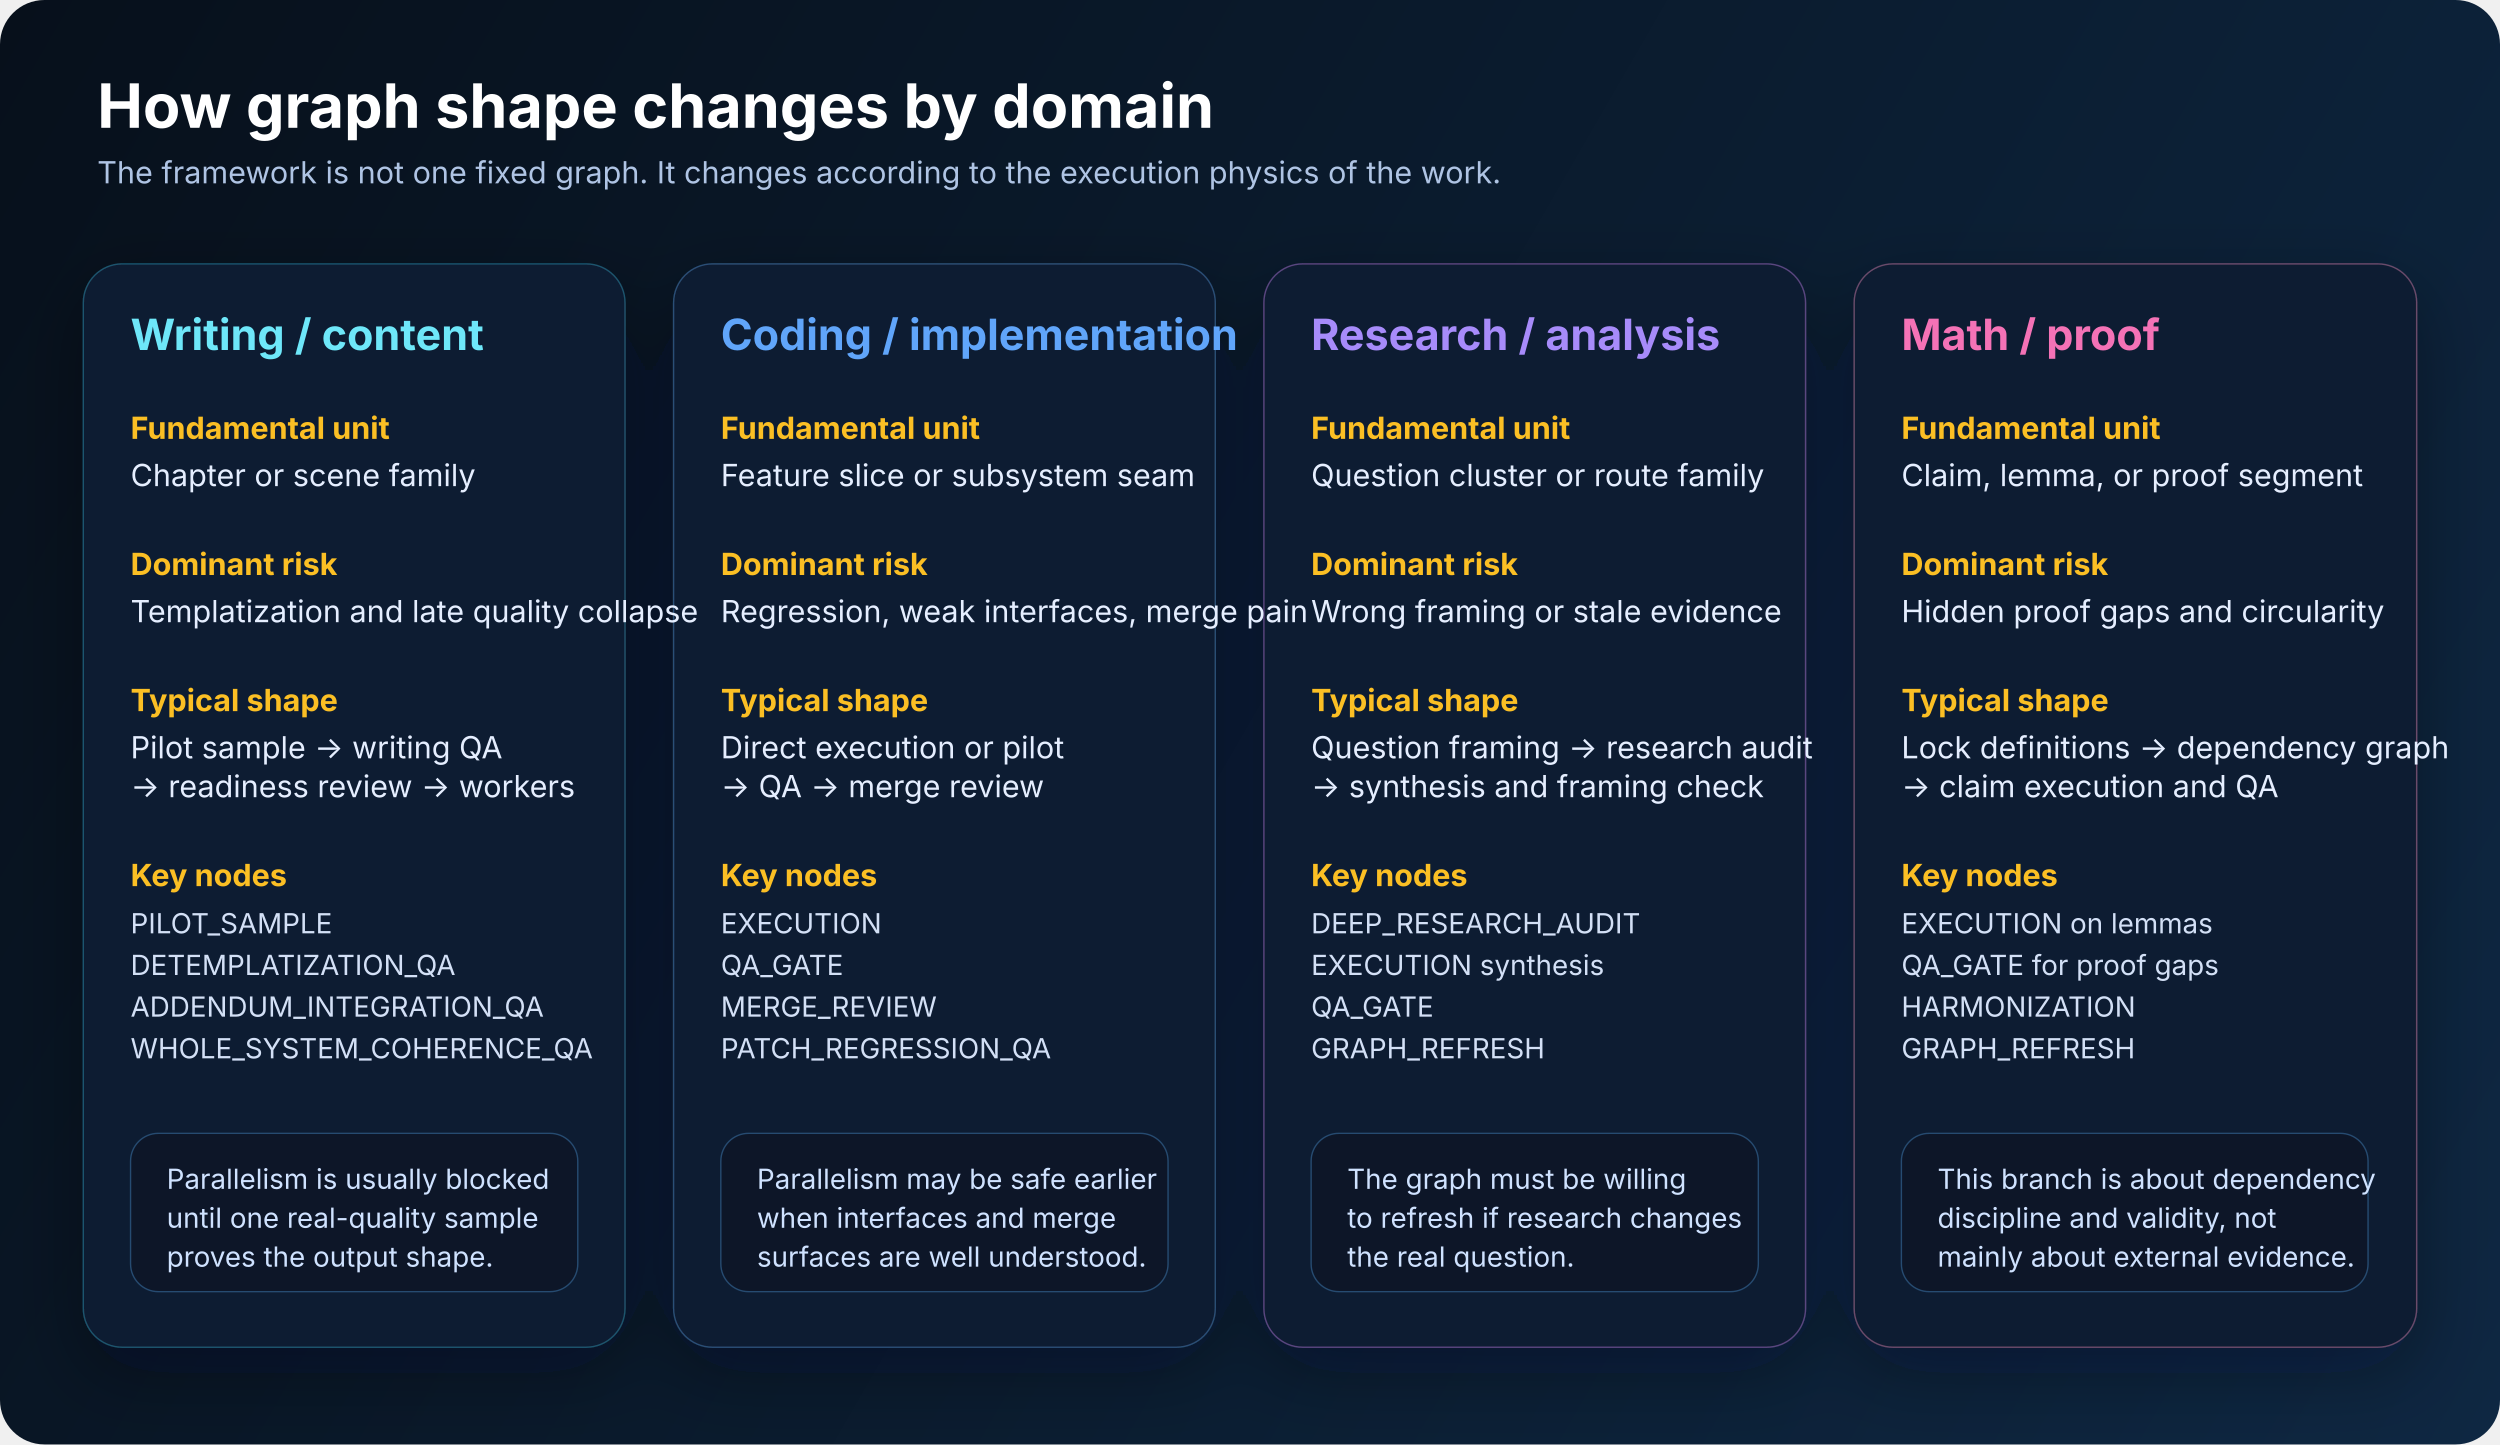
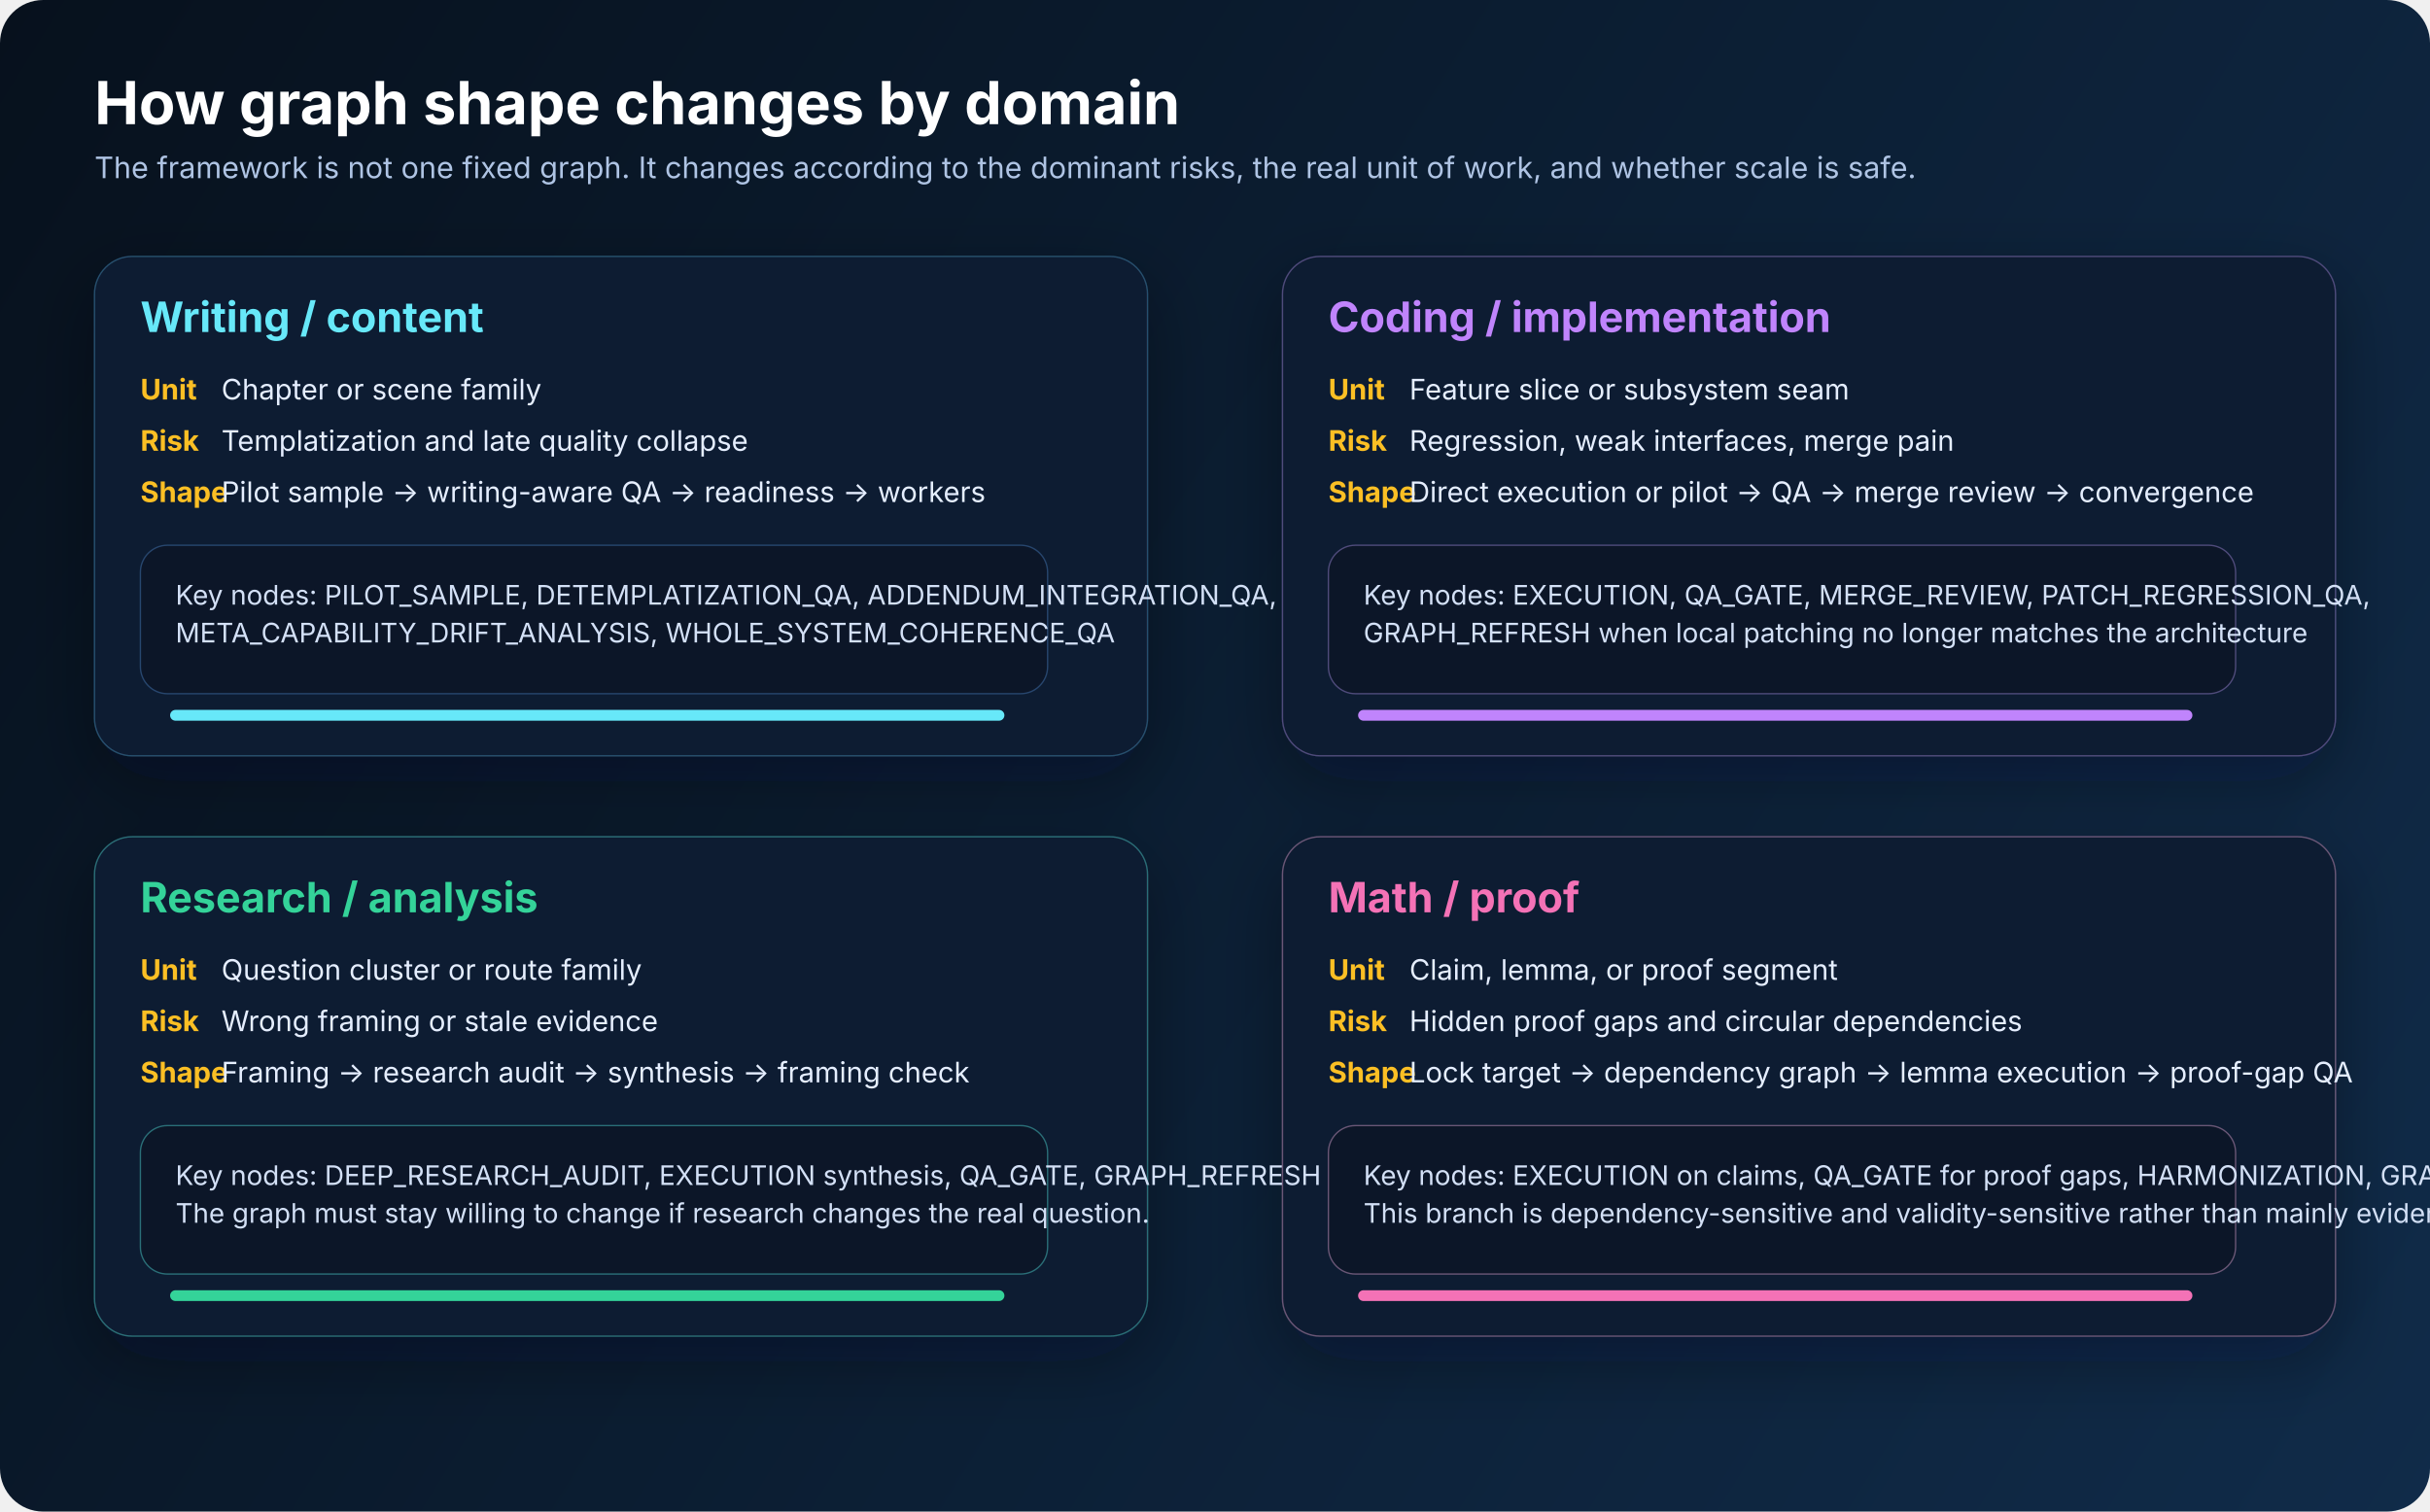
- <svg xmlns="http://www.w3.org/2000/svg" width="1800" height="1040" viewBox="0 0 1800 1040" fill="none">
+ <svg xmlns="http://www.w3.org/2000/svg" width="1800" height="1120" viewBox="0 0 1800 1120" fill="none">
  <defs>
-     <linearGradient id="bg" x1="0" y1="0" x2="1800" y2="1040" gradientUnits="userSpaceOnUse">
-       <stop stop-color="#07101B" />
-       <stop offset="1" stop-color="#0E2742" />
+     <linearGradient id="bg" x1="0" y1="0" x2="1800" y2="1120" gradientUnits="userSpaceOnUse">
+       <stop stop-color="#07111D" />
+       <stop offset="1" stop-color="#102B49" />
    </linearGradient>
    <filter id="shadow" x="-20%" y="-20%" width="140%" height="140%">
      <feDropShadow dx="0" dy="18" stdDeviation="26" flood-color="#020617" flood-opacity="0.34" />
    </filter>
  </defs>
-   <rect width="1800" height="1040" rx="32" fill="url(#bg)" />
+   <rect width="1800" height="1120" rx="32" fill="url(#bg)" />
  <text x="70" y="92" fill="white" font-size="44" font-family="Inter, Segoe UI, Arial" font-weight="700">How graph shape changes by domain</text>
-   <text x="70" y="132" fill="#AFC4E4" font-size="22" font-family="Inter, Segoe UI, Arial">The framework is not one fixed graph. It changes according to the execution physics of the work.</text>
+   <text x="70" y="132" fill="#AFC4E4" font-size="22" font-family="Inter, Segoe UI, Arial">The framework is not one fixed graph. It changes according to the dominant risks, the real unit of work, and whether scale is safe.</text>
  <g filter="url(#shadow)">
-     <rect x="60" y="190" width="390" height="780" rx="28" fill="#101B31" stroke="#1F556E" />
-     <rect x="485" y="190" width="390" height="780" rx="28" fill="#101B31" stroke="#2B4F76" />
-     <rect x="910" y="190" width="390" height="780" rx="28" fill="#101B31" stroke="#5A4680" />
-     <rect x="1335" y="190" width="405" height="780" rx="28" fill="#101B31" stroke="#6A4B6B" />
+     <rect x="70" y="190" width="780" height="370" rx="28" fill="#0F1A30" stroke="#28506E" />
+     <rect x="950" y="190" width="780" height="370" rx="28" fill="#0F1A30" stroke="#4F4B7B" />
+     <rect x="70" y="620" width="780" height="370" rx="28" fill="#0F1A30" stroke="#2A6E77" />
+     <rect x="950" y="620" width="780" height="370" rx="28" fill="#0F1A30" stroke="#6A5776" />
  </g>
-   <text x="94" y="252" fill="#6EE7F9" font-size="31" font-family="Inter, Segoe UI, Arial" font-weight="700">Writing / content</text>
-   <text x="519" y="252" fill="#60A5FA" font-size="31" font-family="Inter, Segoe UI, Arial" font-weight="700">Coding / implementation</text>
-   <text x="944" y="252" fill="#A78BFA" font-size="31" font-family="Inter, Segoe UI, Arial" font-weight="700">Research / analysis</text>
-   <text x="1369" y="252" fill="#F472B6" font-size="31" font-family="Inter, Segoe UI, Arial" font-weight="700">Math / proof</text>
-   <text x="94" y="316" fill="#FBBF24" font-size="22" font-family="Inter, Segoe UI, Arial" font-weight="700">Fundamental unit</text>
-   <text x="94" y="350" fill="#E5EEFF" font-size="22" font-family="Inter, Segoe UI, Arial">Chapter or scene family</text>
-   <text x="94" y="414" fill="#FBBF24" font-size="22" font-family="Inter, Segoe UI, Arial" font-weight="700">Dominant risk</text>
-   <text x="94" y="448" fill="#E5EEFF" font-size="22" font-family="Inter, Segoe UI, Arial">Templatization and late quality collapse</text>
-   <text x="94" y="512" fill="#FBBF24" font-size="22" font-family="Inter, Segoe UI, Arial" font-weight="700">Typical shape</text>
-   <text x="94" y="546" fill="#E5EEFF" font-size="22" font-family="Inter, Segoe UI, Arial">Pilot sample → writing QA</text>
-   <text x="94" y="574" fill="#E5EEFF" font-size="22" font-family="Inter, Segoe UI, Arial">→ readiness review → workers</text>
-   <text x="94" y="638" fill="#FBBF24" font-size="22" font-family="Inter, Segoe UI, Arial" font-weight="700">Key nodes</text>
-   <text x="94" y="672" fill="#D3E0F6" font-size="20" font-family="Inter, Segoe UI, Arial">PILOT_SAMPLE</text>
-   <text x="94" y="702" fill="#D3E0F6" font-size="20" font-family="Inter, Segoe UI, Arial">DETEMPLATIZATION_QA</text>
-   <text x="94" y="732" fill="#D3E0F6" font-size="20" font-family="Inter, Segoe UI, Arial">ADDENDUM_INTEGRATION_QA</text>
-   <text x="94" y="762" fill="#D3E0F6" font-size="20" font-family="Inter, Segoe UI, Arial">WHOLE_SYSTEM_COHERENCE_QA</text>
-   <rect x="94" y="816" width="322" height="114" rx="20" fill="#0D1628" stroke="#264B71" />
-   <text x="120" y="856" fill="#CFE2FF" font-size="20" font-family="Inter, Segoe UI, Arial">Parallelism is usually blocked</text>
-   <text x="120" y="884" fill="#CFE2FF" font-size="20" font-family="Inter, Segoe UI, Arial">until one real-quality sample</text>
-   <text x="120" y="912" fill="#CFE2FF" font-size="20" font-family="Inter, Segoe UI, Arial">proves the output shape.</text>
-   <text x="519" y="316" fill="#FBBF24" font-size="22" font-family="Inter, Segoe UI, Arial" font-weight="700">Fundamental unit</text>
-   <text x="519" y="350" fill="#E5EEFF" font-size="22" font-family="Inter, Segoe UI, Arial">Feature slice or subsystem seam</text>
-   <text x="519" y="414" fill="#FBBF24" font-size="22" font-family="Inter, Segoe UI, Arial" font-weight="700">Dominant risk</text>
-   <text x="519" y="448" fill="#E5EEFF" font-size="22" font-family="Inter, Segoe UI, Arial">Regression, weak interfaces, merge pain</text>
-   <text x="519" y="512" fill="#FBBF24" font-size="22" font-family="Inter, Segoe UI, Arial" font-weight="700">Typical shape</text>
-   <text x="519" y="546" fill="#E5EEFF" font-size="22" font-family="Inter, Segoe UI, Arial">Direct execution or pilot</text>
-   <text x="519" y="574" fill="#E5EEFF" font-size="22" font-family="Inter, Segoe UI, Arial">→ QA → merge review</text>
-   <text x="519" y="638" fill="#FBBF24" font-size="22" font-family="Inter, Segoe UI, Arial" font-weight="700">Key nodes</text>
-   <text x="519" y="672" fill="#D3E0F6" font-size="20" font-family="Inter, Segoe UI, Arial">EXECUTION</text>
-   <text x="519" y="702" fill="#D3E0F6" font-size="20" font-family="Inter, Segoe UI, Arial">QA_GATE</text>
-   <text x="519" y="732" fill="#D3E0F6" font-size="20" font-family="Inter, Segoe UI, Arial">MERGE_REVIEW</text>
-   <text x="519" y="762" fill="#D3E0F6" font-size="20" font-family="Inter, Segoe UI, Arial">PATCH_REGRESSION_QA</text>
-   <rect x="519" y="816" width="322" height="114" rx="20" fill="#0D1628" stroke="#264B71" />
-   <text x="545" y="856" fill="#CFE2FF" font-size="20" font-family="Inter, Segoe UI, Arial">Parallelism may be safe earlier</text>
-   <text x="545" y="884" fill="#CFE2FF" font-size="20" font-family="Inter, Segoe UI, Arial">when interfaces and merge</text>
-   <text x="545" y="912" fill="#CFE2FF" font-size="20" font-family="Inter, Segoe UI, Arial">surfaces are well understood.</text>
-   <text x="944" y="316" fill="#FBBF24" font-size="22" font-family="Inter, Segoe UI, Arial" font-weight="700">Fundamental unit</text>
-   <text x="944" y="350" fill="#E5EEFF" font-size="22" font-family="Inter, Segoe UI, Arial">Question cluster or route family</text>
-   <text x="944" y="414" fill="#FBBF24" font-size="22" font-family="Inter, Segoe UI, Arial" font-weight="700">Dominant risk</text>
-   <text x="944" y="448" fill="#E5EEFF" font-size="22" font-family="Inter, Segoe UI, Arial">Wrong framing or stale evidence</text>
-   <text x="944" y="512" fill="#FBBF24" font-size="22" font-family="Inter, Segoe UI, Arial" font-weight="700">Typical shape</text>
-   <text x="944" y="546" fill="#E5EEFF" font-size="22" font-family="Inter, Segoe UI, Arial">Question framing → research audit</text>
-   <text x="944" y="574" fill="#E5EEFF" font-size="22" font-family="Inter, Segoe UI, Arial">→ synthesis and framing check</text>
-   <text x="944" y="638" fill="#FBBF24" font-size="22" font-family="Inter, Segoe UI, Arial" font-weight="700">Key nodes</text>
-   <text x="944" y="672" fill="#D3E0F6" font-size="20" font-family="Inter, Segoe UI, Arial">DEEP_RESEARCH_AUDIT</text>
-   <text x="944" y="702" fill="#D3E0F6" font-size="20" font-family="Inter, Segoe UI, Arial">EXECUTION synthesis</text>
-   <text x="944" y="732" fill="#D3E0F6" font-size="20" font-family="Inter, Segoe UI, Arial">QA_GATE</text>
-   <text x="944" y="762" fill="#D3E0F6" font-size="20" font-family="Inter, Segoe UI, Arial">GRAPH_REFRESH</text>
-   <rect x="944" y="816" width="322" height="114" rx="20" fill="#0D1628" stroke="#264B71" />
-   <text x="970" y="856" fill="#CFE2FF" font-size="20" font-family="Inter, Segoe UI, Arial">The graph must be willing</text>
-   <text x="970" y="884" fill="#CFE2FF" font-size="20" font-family="Inter, Segoe UI, Arial">to refresh if research changes</text>
-   <text x="970" y="912" fill="#CFE2FF" font-size="20" font-family="Inter, Segoe UI, Arial">the real question.</text>
-   <text x="1369" y="316" fill="#FBBF24" font-size="22" font-family="Inter, Segoe UI, Arial" font-weight="700">Fundamental unit</text>
-   <text x="1369" y="350" fill="#E5EEFF" font-size="22" font-family="Inter, Segoe UI, Arial">Claim, lemma, or proof segment</text>
-   <text x="1369" y="414" fill="#FBBF24" font-size="22" font-family="Inter, Segoe UI, Arial" font-weight="700">Dominant risk</text>
-   <text x="1369" y="448" fill="#E5EEFF" font-size="22" font-family="Inter, Segoe UI, Arial">Hidden proof gaps and circularity</text>
-   <text x="1369" y="512" fill="#FBBF24" font-size="22" font-family="Inter, Segoe UI, Arial" font-weight="700">Typical shape</text>
-   <text x="1369" y="546" fill="#E5EEFF" font-size="22" font-family="Inter, Segoe UI, Arial">Lock definitions → dependency graph</text>
-   <text x="1369" y="574" fill="#E5EEFF" font-size="22" font-family="Inter, Segoe UI, Arial">→ claim execution and QA</text>
-   <text x="1369" y="638" fill="#FBBF24" font-size="22" font-family="Inter, Segoe UI, Arial" font-weight="700">Key nodes</text>
-   <text x="1369" y="672" fill="#D3E0F6" font-size="20" font-family="Inter, Segoe UI, Arial">EXECUTION on lemmas</text>
-   <text x="1369" y="702" fill="#D3E0F6" font-size="20" font-family="Inter, Segoe UI, Arial">QA_GATE for proof gaps</text>
-   <text x="1369" y="732" fill="#D3E0F6" font-size="20" font-family="Inter, Segoe UI, Arial">HARMONIZATION</text>
-   <text x="1369" y="762" fill="#D3E0F6" font-size="20" font-family="Inter, Segoe UI, Arial">GRAPH_REFRESH</text>
-   <rect x="1369" y="816" width="336" height="114" rx="20" fill="#0D1628" stroke="#264B71" />
-   <text x="1395" y="856" fill="#CFE2FF" font-size="20" font-family="Inter, Segoe UI, Arial">This branch is about dependency</text>
-   <text x="1395" y="884" fill="#CFE2FF" font-size="20" font-family="Inter, Segoe UI, Arial">discipline and validity, not</text>
-   <text x="1395" y="912" fill="#CFE2FF" font-size="20" font-family="Inter, Segoe UI, Arial">mainly about external evidence.</text>
+   <text x="104" y="246" fill="#67E8F9" font-size="31" font-family="Inter, Segoe UI, Arial" font-weight="700">Writing / content</text>
+   <text x="984" y="246" fill="#C084FC" font-size="31" font-family="Inter, Segoe UI, Arial" font-weight="700">Coding / implementation</text>
+   <text x="104" y="676" fill="#34D399" font-size="31" font-family="Inter, Segoe UI, Arial" font-weight="700">Research / analysis</text>
+   <text x="984" y="676" fill="#F472B6" font-size="31" font-family="Inter, Segoe UI, Arial" font-weight="700">Math / proof</text>
+   <text x="104" y="296" fill="#FBBF24" font-size="21" font-family="Inter, Segoe UI, Arial" font-weight="700">Unit</text>
+   <text x="164" y="296" fill="#E5EEFF" font-size="21" font-family="Inter, Segoe UI, Arial">Chapter or scene family</text>
+   <text x="104" y="334" fill="#FBBF24" font-size="21" font-family="Inter, Segoe UI, Arial" font-weight="700">Risk</text>
+   <text x="164" y="334" fill="#E5EEFF" font-size="21" font-family="Inter, Segoe UI, Arial">Templatization and late quality collapse</text>
+   <text x="104" y="372" fill="#FBBF24" font-size="21" font-family="Inter, Segoe UI, Arial" font-weight="700">Shape</text>
+   <text x="164" y="372" fill="#E5EEFF" font-size="21" font-family="Inter, Segoe UI, Arial">Pilot sample → writing-aware QA → readiness → workers</text>
+   <rect x="104" y="404" width="672" height="110" rx="20" fill="#0C1628" stroke="#27466E" />
+   <text x="130" y="448" fill="#D3E0F6" font-size="20" font-family="Inter, Segoe UI, Arial">Key nodes: PILOT_SAMPLE, DETEMPLATIZATION_QA, ADDENDUM_INTEGRATION_QA,</text>
+   <text x="130" y="476" fill="#D3E0F6" font-size="20" font-family="Inter, Segoe UI, Arial">META_CAPABILITY_DRIFT_ANALYSIS, WHOLE_SYSTEM_COHERENCE_QA</text>
+   <path d="M130 530H740" stroke="#67E8F9" stroke-width="8" stroke-linecap="round" />
+   <text x="984" y="296" fill="#FBBF24" font-size="21" font-family="Inter, Segoe UI, Arial" font-weight="700">Unit</text>
+   <text x="1044" y="296" fill="#E5EEFF" font-size="21" font-family="Inter, Segoe UI, Arial">Feature slice or subsystem seam</text>
+   <text x="984" y="334" fill="#FBBF24" font-size="21" font-family="Inter, Segoe UI, Arial" font-weight="700">Risk</text>
+   <text x="1044" y="334" fill="#E5EEFF" font-size="21" font-family="Inter, Segoe UI, Arial">Regression, weak interfaces, merge pain</text>
+   <text x="984" y="372" fill="#FBBF24" font-size="21" font-family="Inter, Segoe UI, Arial" font-weight="700">Shape</text>
+   <text x="1044" y="372" fill="#E5EEFF" font-size="21" font-family="Inter, Segoe UI, Arial">Direct execution or pilot → QA → merge review → convergence</text>
+   <rect x="984" y="404" width="672" height="110" rx="20" fill="#0C1628" stroke="#4F4B7B" />
+   <text x="1010" y="448" fill="#D3E0F6" font-size="20" font-family="Inter, Segoe UI, Arial">Key nodes: EXECUTION, QA_GATE, MERGE_REVIEW, PATCH_REGRESSION_QA,</text>
+   <text x="1010" y="476" fill="#D3E0F6" font-size="20" font-family="Inter, Segoe UI, Arial">GRAPH_REFRESH when local patching no longer matches the architecture</text>
+   <path d="M1010 530H1620" stroke="#C084FC" stroke-width="8" stroke-linecap="round" />
+   <text x="104" y="726" fill="#FBBF24" font-size="21" font-family="Inter, Segoe UI, Arial" font-weight="700">Unit</text>
+   <text x="164" y="726" fill="#E5EEFF" font-size="21" font-family="Inter, Segoe UI, Arial">Question cluster or route family</text>
+   <text x="104" y="764" fill="#FBBF24" font-size="21" font-family="Inter, Segoe UI, Arial" font-weight="700">Risk</text>
+   <text x="164" y="764" fill="#E5EEFF" font-size="21" font-family="Inter, Segoe UI, Arial">Wrong framing or stale evidence</text>
+   <text x="104" y="802" fill="#FBBF24" font-size="21" font-family="Inter, Segoe UI, Arial" font-weight="700">Shape</text>
+   <text x="164" y="802" fill="#E5EEFF" font-size="21" font-family="Inter, Segoe UI, Arial">Framing → research audit → synthesis → framing check</text>
+   <rect x="104" y="834" width="672" height="110" rx="20" fill="#0C1628" stroke="#2A6F78" />
+   <text x="130" y="878" fill="#D3E0F6" font-size="20" font-family="Inter, Segoe UI, Arial">Key nodes: DEEP_RESEARCH_AUDIT, EXECUTION synthesis, QA_GATE, GRAPH_REFRESH</text>
+   <text x="130" y="906" fill="#D3E0F6" font-size="20" font-family="Inter, Segoe UI, Arial">The graph must stay willing to change if research changes the real question.</text>
+   <path d="M130 960H740" stroke="#34D399" stroke-width="8" stroke-linecap="round" />
+   <text x="984" y="726" fill="#FBBF24" font-size="21" font-family="Inter, Segoe UI, Arial" font-weight="700">Unit</text>
+   <text x="1044" y="726" fill="#E5EEFF" font-size="21" font-family="Inter, Segoe UI, Arial">Claim, lemma, or proof segment</text>
+   <text x="984" y="764" fill="#FBBF24" font-size="21" font-family="Inter, Segoe UI, Arial" font-weight="700">Risk</text>
+   <text x="1044" y="764" fill="#E5EEFF" font-size="21" font-family="Inter, Segoe UI, Arial">Hidden proof gaps and circular dependencies</text>
+   <text x="984" y="802" fill="#FBBF24" font-size="21" font-family="Inter, Segoe UI, Arial" font-weight="700">Shape</text>
+   <text x="1044" y="802" fill="#E5EEFF" font-size="21" font-family="Inter, Segoe UI, Arial">Lock target → dependency graph → lemma execution → proof-gap QA</text>
+   <rect x="984" y="834" width="672" height="110" rx="20" fill="#0C1628" stroke="#6A5776" />
+   <text x="1010" y="878" fill="#D3E0F6" font-size="20" font-family="Inter, Segoe UI, Arial">Key nodes: EXECUTION on claims, QA_GATE for proof gaps, HARMONIZATION, GRAPH_REFRESH</text>
+   <text x="1010" y="906" fill="#D3E0F6" font-size="20" font-family="Inter, Segoe UI, Arial">This branch is dependency-sensitive and validity-sensitive rather than mainly evidence-sensitive.</text>
+   <path d="M1010 960H1620" stroke="#F472B6" stroke-width="8" stroke-linecap="round" />
</svg>
